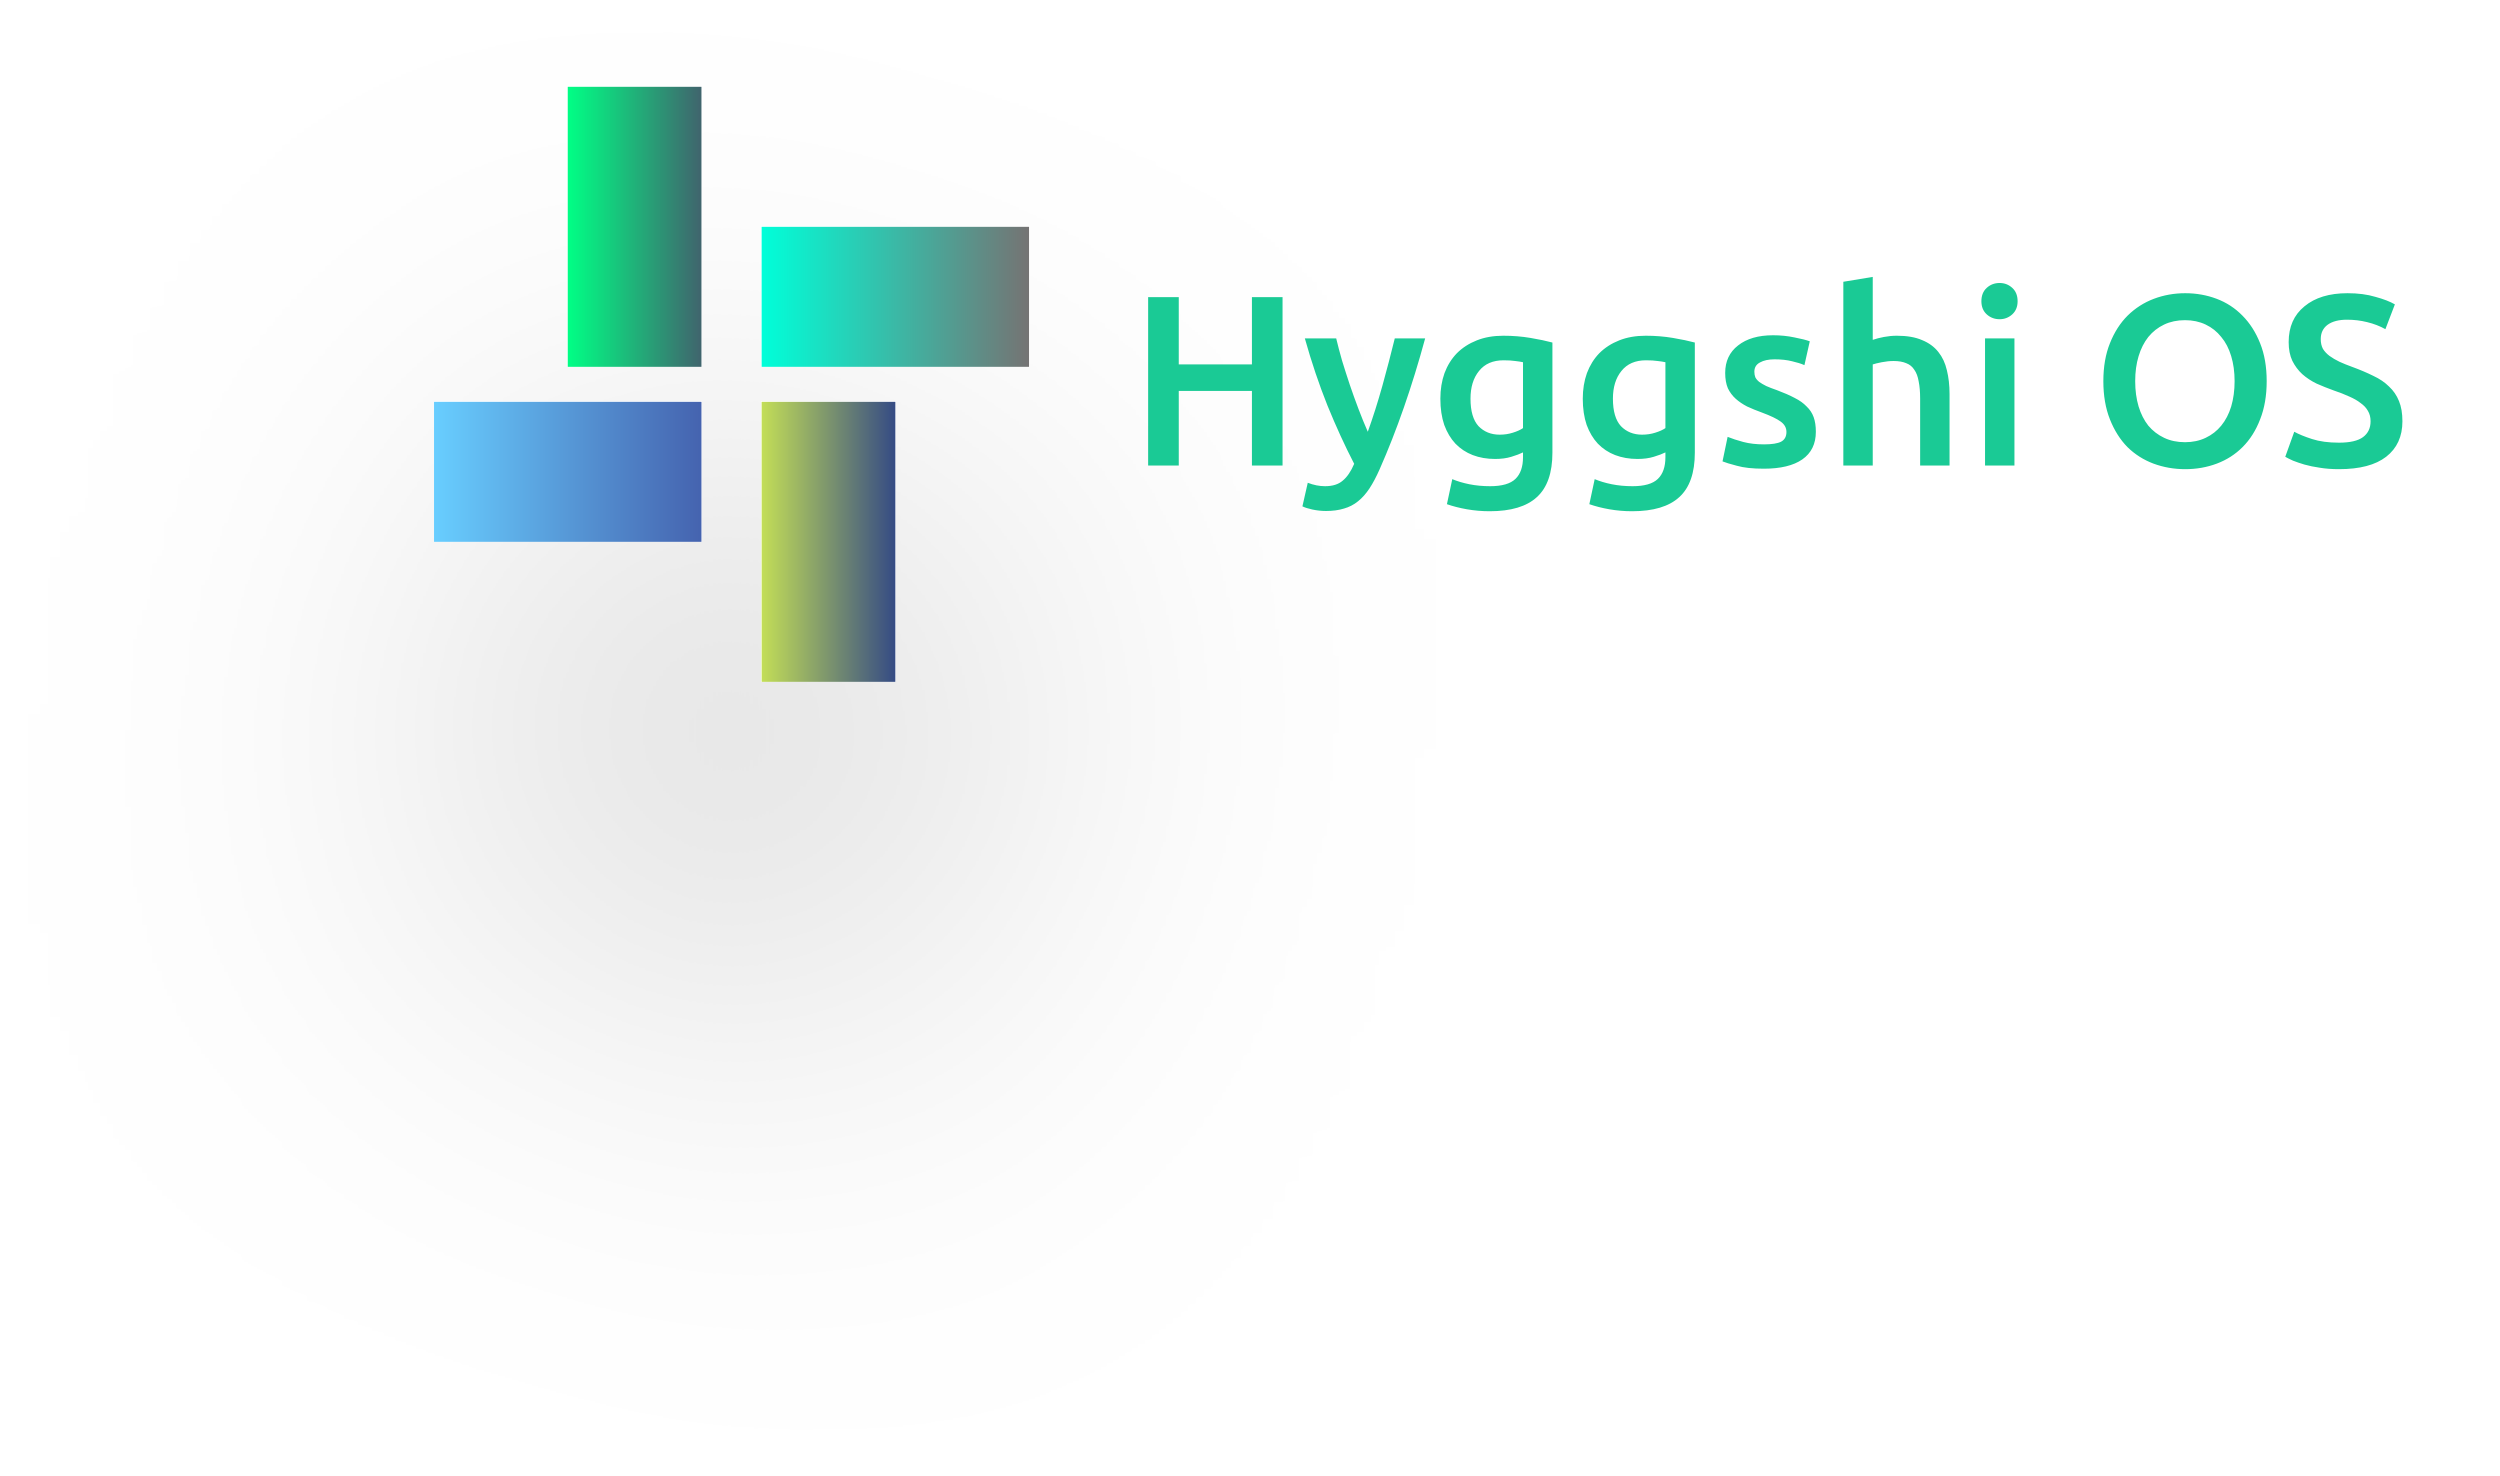
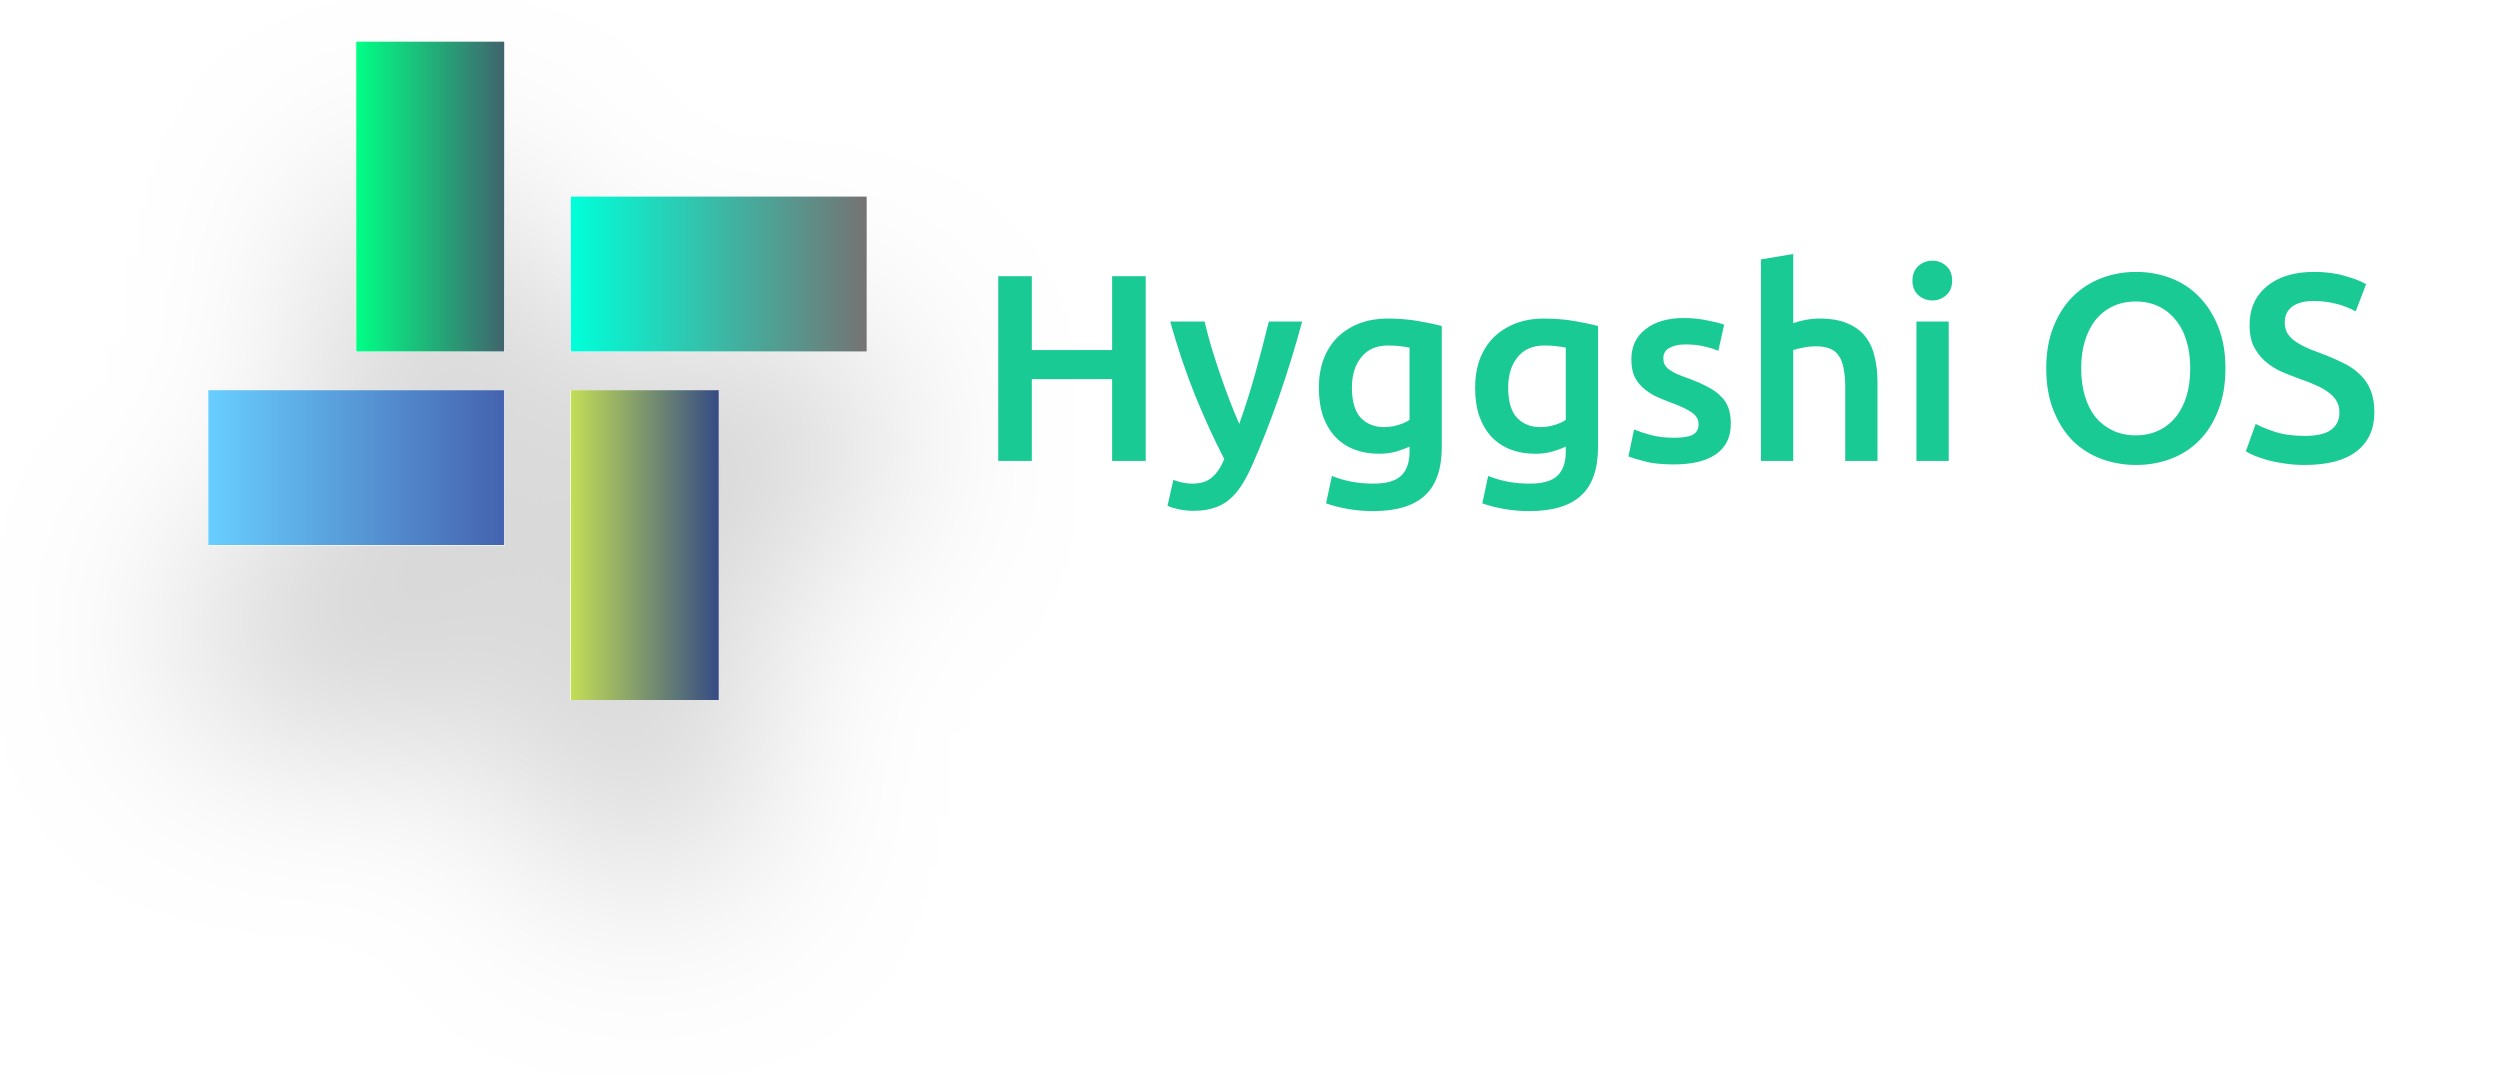
- <svg xmlns="http://www.w3.org/2000/svg" width="144" height="85" viewBox="0 0 144 85" fill="none">
+ <svg xmlns="http://www.w3.org/2000/svg" width="300" height="129" viewBox="0 0 300 129" fill="none">
  <g filter="url(#filter0_d_741_17)">
-     <rect x="32.702" y="5" width="7.702" height="16.129" fill="url(#paint0_linear_741_17)" />
-     <rect x="43.87" y="23.145" width="7.702" height="16.129" fill="url(#paint1_linear_741_17)" />
-     <rect x="25" y="31.209" width="8.064" height="15.404" transform="rotate(-90 25 31.209)" fill="url(#paint2_linear_741_17)" />
-     <path d="M43.87 21.129V13.065L59.273 13.065V21.129H43.87Z" fill="url(#paint3_linear_741_17)" />
+     <rect x="42.752" y="5" width="17.753" height="37.177" fill="url(#paint0_linear_741_17)" />
+     <rect x="68.495" y="46.822" width="17.753" height="37.177" fill="url(#paint1_linear_741_17)" />
+     <rect x="25" y="65.412" width="18.588" height="35.506" transform="rotate(-90 25 65.4121)" fill="url(#paint2_linear_741_17)" />
+     <path d="M68.495 42.178V23.589L104.001 23.589V42.178H68.495Z" fill="url(#paint3_linear_741_17)" />
  </g>
-   <path d="M72.111 17.113H73.875V26.814H72.111V22.517H67.897V26.814H66.133V17.113H67.897V20.991H72.111V17.113ZM82.089 19.492C81.333 22.274 80.456 24.794 79.457 27.052C79.27 27.473 79.079 27.832 78.883 28.131C78.687 28.429 78.468 28.677 78.225 28.872C77.983 29.069 77.712 29.209 77.413 29.293C77.115 29.386 76.769 29.433 76.377 29.433C76.116 29.433 75.855 29.404 75.593 29.349C75.341 29.293 75.15 29.232 75.019 29.166L75.327 27.808C75.663 27.939 75.995 28.005 76.321 28.005C76.76 28.005 77.1 27.897 77.343 27.683C77.595 27.477 77.814 27.155 78.001 26.716C77.469 25.69 76.956 24.57 76.461 23.357C75.976 22.143 75.542 20.855 75.159 19.492H76.965C77.058 19.884 77.171 20.309 77.301 20.767C77.441 21.224 77.591 21.691 77.749 22.166C77.908 22.633 78.076 23.1 78.253 23.567C78.43 24.033 78.608 24.467 78.785 24.869C79.084 24.038 79.364 23.156 79.625 22.223C79.886 21.28 80.124 20.37 80.339 19.492H82.089ZM84.701 22.965C84.701 23.683 84.855 24.21 85.163 24.547C85.48 24.873 85.886 25.037 86.381 25.037C86.652 25.037 86.904 24.999 87.137 24.924C87.38 24.85 87.576 24.761 87.725 24.659V20.864C87.604 20.837 87.454 20.813 87.277 20.794C87.1 20.767 86.876 20.753 86.605 20.753C85.989 20.753 85.518 20.958 85.191 21.369C84.864 21.77 84.701 22.302 84.701 22.965ZM89.419 26.073C89.419 27.239 89.12 28.093 88.523 28.634C87.935 29.176 87.03 29.447 85.807 29.447C85.359 29.447 84.92 29.409 84.491 29.334C84.071 29.26 83.688 29.162 83.343 29.041L83.651 27.599C83.94 27.72 84.267 27.818 84.631 27.892C85.004 27.967 85.406 28.005 85.835 28.005C86.516 28.005 87.002 27.864 87.291 27.584C87.58 27.305 87.725 26.889 87.725 26.338V26.058C87.557 26.142 87.333 26.227 87.053 26.311C86.782 26.395 86.47 26.436 86.115 26.436C85.648 26.436 85.219 26.362 84.827 26.212C84.444 26.063 84.113 25.844 83.833 25.555C83.562 25.265 83.348 24.906 83.189 24.477C83.04 24.038 82.965 23.534 82.965 22.965C82.965 22.433 83.044 21.942 83.203 21.494C83.371 21.047 83.609 20.664 83.917 20.346C84.234 20.029 84.617 19.782 85.065 19.605C85.513 19.427 86.022 19.338 86.591 19.338C87.142 19.338 87.664 19.381 88.159 19.465C88.654 19.549 89.074 19.637 89.419 19.73V26.073ZM92.904 22.965C92.904 23.683 93.058 24.21 93.366 24.547C93.683 24.873 94.089 25.037 94.584 25.037C94.855 25.037 95.107 24.999 95.34 24.924C95.583 24.85 95.779 24.761 95.928 24.659V20.864C95.807 20.837 95.657 20.813 95.48 20.794C95.303 20.767 95.079 20.753 94.808 20.753C94.192 20.753 93.721 20.958 93.394 21.369C93.067 21.77 92.904 22.302 92.904 22.965ZM97.622 26.073C97.622 27.239 97.323 28.093 96.726 28.634C96.138 29.176 95.233 29.447 94.01 29.447C93.562 29.447 93.123 29.409 92.694 29.334C92.274 29.26 91.891 29.162 91.546 29.041L91.854 27.599C92.143 27.72 92.47 27.818 92.834 27.892C93.207 27.967 93.609 28.005 94.038 28.005C94.719 28.005 95.205 27.864 95.494 27.584C95.783 27.305 95.928 26.889 95.928 26.338V26.058C95.76 26.142 95.536 26.227 95.256 26.311C94.985 26.395 94.673 26.436 94.318 26.436C93.851 26.436 93.422 26.362 93.03 26.212C92.647 26.063 92.316 25.844 92.036 25.555C91.765 25.265 91.551 24.906 91.392 24.477C91.243 24.038 91.168 23.534 91.168 22.965C91.168 22.433 91.247 21.942 91.406 21.494C91.574 21.047 91.812 20.664 92.12 20.346C92.437 20.029 92.82 19.782 93.268 19.605C93.716 19.427 94.225 19.338 94.794 19.338C95.345 19.338 95.867 19.381 96.362 19.465C96.857 19.549 97.277 19.637 97.622 19.73V26.073ZM101.611 25.596C102.059 25.596 102.386 25.545 102.591 25.442C102.797 25.331 102.899 25.144 102.899 24.883C102.899 24.64 102.787 24.439 102.563 24.28C102.349 24.122 101.989 23.949 101.485 23.762C101.177 23.651 100.893 23.534 100.631 23.413C100.379 23.282 100.16 23.133 99.973 22.965C99.787 22.797 99.637 22.596 99.525 22.363C99.423 22.12 99.371 21.826 99.371 21.48C99.371 20.808 99.619 20.281 100.113 19.898C100.608 19.506 101.28 19.311 102.129 19.311C102.559 19.311 102.969 19.352 103.361 19.436C103.753 19.511 104.047 19.586 104.243 19.66L103.935 21.032C103.749 20.948 103.511 20.874 103.221 20.808C102.932 20.734 102.596 20.697 102.213 20.697C101.868 20.697 101.588 20.757 101.373 20.878C101.159 20.991 101.051 21.168 101.051 21.41C101.051 21.532 101.07 21.639 101.107 21.733C101.154 21.826 101.229 21.915 101.331 21.998C101.434 22.073 101.569 22.152 101.737 22.236C101.905 22.311 102.111 22.39 102.353 22.474C102.755 22.624 103.095 22.773 103.375 22.922C103.655 23.062 103.884 23.226 104.061 23.413C104.248 23.59 104.383 23.795 104.467 24.029C104.551 24.262 104.593 24.542 104.593 24.869C104.593 25.569 104.332 26.101 103.809 26.465C103.296 26.819 102.559 26.997 101.597 26.997C100.953 26.997 100.435 26.941 100.043 26.828C99.651 26.726 99.376 26.642 99.217 26.576L99.511 25.163C99.763 25.265 100.062 25.363 100.407 25.456C100.762 25.55 101.163 25.596 101.611 25.596ZM106.176 26.814V16.23L107.87 15.95V19.576C108.056 19.511 108.271 19.455 108.514 19.409C108.766 19.362 109.013 19.338 109.256 19.338C109.844 19.338 110.329 19.422 110.712 19.59C111.104 19.749 111.416 19.978 111.65 20.276C111.883 20.566 112.046 20.916 112.14 21.326C112.242 21.737 112.294 22.195 112.294 22.698V26.814H110.6V22.965C110.6 22.573 110.572 22.241 110.516 21.971C110.469 21.691 110.385 21.466 110.264 21.299C110.152 21.121 109.998 20.995 109.802 20.921C109.606 20.837 109.363 20.794 109.074 20.794C108.85 20.794 108.621 20.818 108.388 20.864C108.154 20.911 107.982 20.953 107.87 20.991V26.814H106.176ZM116.032 26.814H114.338V19.492H116.032V26.814ZM116.214 17.351C116.214 17.668 116.111 17.92 115.906 18.107C115.701 18.293 115.458 18.387 115.178 18.387C114.889 18.387 114.641 18.293 114.436 18.107C114.231 17.92 114.128 17.668 114.128 17.351C114.128 17.024 114.231 16.767 114.436 16.581C114.641 16.394 114.889 16.3 115.178 16.3C115.458 16.3 115.701 16.394 115.906 16.581C116.111 16.767 116.214 17.024 116.214 17.351ZM122.987 21.956C122.987 22.488 123.052 22.974 123.183 23.413C123.313 23.842 123.5 24.21 123.743 24.518C123.995 24.817 124.298 25.05 124.653 25.218C125.007 25.387 125.409 25.471 125.857 25.471C126.295 25.471 126.692 25.387 127.047 25.218C127.401 25.05 127.7 24.817 127.943 24.518C128.195 24.21 128.386 23.842 128.517 23.413C128.647 22.974 128.713 22.488 128.713 21.956C128.713 21.424 128.647 20.944 128.517 20.515C128.386 20.076 128.195 19.707 127.943 19.409C127.7 19.101 127.401 18.863 127.047 18.695C126.692 18.526 126.295 18.442 125.857 18.442C125.409 18.442 125.007 18.526 124.653 18.695C124.298 18.863 123.995 19.101 123.743 19.409C123.5 19.716 123.313 20.085 123.183 20.515C123.052 20.944 122.987 21.424 122.987 21.956ZM130.561 21.956C130.561 22.787 130.435 23.52 130.183 24.154C129.94 24.789 129.604 25.321 129.175 25.75C128.755 26.171 128.26 26.488 127.691 26.703C127.121 26.917 126.515 27.024 125.871 27.024C125.227 27.024 124.615 26.917 124.037 26.703C123.467 26.488 122.968 26.171 122.539 25.75C122.119 25.321 121.783 24.789 121.531 24.154C121.279 23.52 121.153 22.787 121.153 21.956C121.153 21.126 121.279 20.398 121.531 19.773C121.783 19.138 122.123 18.606 122.553 18.177C122.991 17.747 123.495 17.425 124.065 17.21C124.634 16.996 125.236 16.889 125.871 16.889C126.505 16.889 127.107 16.996 127.677 17.21C128.246 17.425 128.741 17.747 129.161 18.177C129.59 18.606 129.931 19.138 130.183 19.773C130.435 20.398 130.561 21.126 130.561 21.956ZM134.725 25.498C135.36 25.498 135.822 25.391 136.111 25.177C136.4 24.962 136.545 24.659 136.545 24.267C136.545 24.033 136.494 23.832 136.391 23.665C136.298 23.497 136.158 23.347 135.971 23.216C135.794 23.076 135.574 22.951 135.313 22.838C135.052 22.717 134.753 22.601 134.417 22.488C134.081 22.367 133.754 22.236 133.437 22.096C133.129 21.947 132.854 21.765 132.611 21.55C132.378 21.336 132.186 21.079 132.037 20.78C131.897 20.482 131.827 20.122 131.827 19.703C131.827 18.825 132.13 18.139 132.737 17.645C133.344 17.14 134.17 16.889 135.215 16.889C135.822 16.889 136.358 16.959 136.825 17.099C137.301 17.229 137.674 17.374 137.945 17.532L137.399 18.96C137.082 18.783 136.732 18.648 136.349 18.555C135.976 18.461 135.588 18.415 135.187 18.415C134.711 18.415 134.338 18.512 134.067 18.709C133.806 18.904 133.675 19.18 133.675 19.535C133.675 19.749 133.717 19.936 133.801 20.095C133.894 20.244 134.02 20.379 134.179 20.5C134.347 20.622 134.538 20.734 134.753 20.837C134.977 20.939 135.22 21.037 135.481 21.131C135.938 21.299 136.344 21.471 136.699 21.648C137.063 21.817 137.366 22.022 137.609 22.265C137.861 22.498 138.052 22.778 138.183 23.105C138.314 23.422 138.379 23.809 138.379 24.267C138.379 25.144 138.066 25.825 137.441 26.311C136.825 26.787 135.92 27.024 134.725 27.024C134.324 27.024 133.955 26.997 133.619 26.941C133.292 26.894 132.998 26.833 132.737 26.759C132.485 26.684 132.266 26.609 132.079 26.535C131.892 26.451 131.743 26.376 131.631 26.311L132.149 24.869C132.401 25.009 132.742 25.148 133.171 25.288C133.6 25.428 134.118 25.498 134.725 25.498Z" fill="#1ACA95" />
+   <path d="M133.453 33.14H137.485V55.316H133.453V45.492H123.821V55.316H119.789V33.14H123.821V42.004H133.453V33.14ZM156.261 38.58C154.533 44.938 152.527 50.698 150.245 55.86C149.818 56.82 149.381 57.642 148.933 58.324C148.485 59.007 147.983 59.572 147.429 60.02C146.874 60.468 146.255 60.788 145.573 60.98C144.89 61.194 144.101 61.3 143.205 61.3C142.607 61.3 142.01 61.236 141.413 61.108C140.837 60.98 140.399 60.842 140.101 60.692L140.805 57.588C141.573 57.887 142.33 58.036 143.077 58.036C144.079 58.036 144.858 57.791 145.413 57.3C145.989 56.831 146.49 56.095 146.917 55.092C145.701 52.746 144.527 50.186 143.397 47.412C142.287 44.639 141.295 41.695 140.421 38.58H144.549C144.762 39.476 145.018 40.447 145.317 41.492C145.637 42.538 145.978 43.604 146.341 44.692C146.703 45.759 147.087 46.826 147.493 47.892C147.898 48.959 148.303 49.951 148.709 50.868C149.391 48.97 150.031 46.954 150.629 44.82C151.226 42.666 151.77 40.586 152.261 38.58H156.261ZM162.231 46.516C162.231 48.159 162.583 49.364 163.287 50.132C164.012 50.879 164.94 51.252 166.071 51.252C166.689 51.252 167.265 51.167 167.799 50.996C168.353 50.826 168.801 50.623 169.143 50.388V41.716C168.865 41.652 168.524 41.599 168.119 41.556C167.713 41.492 167.201 41.46 166.583 41.46C165.175 41.46 164.097 41.93 163.351 42.868C162.604 43.786 162.231 45.002 162.231 46.516ZM173.015 53.62C173.015 56.287 172.332 58.239 170.967 59.476C169.623 60.714 167.553 61.332 164.759 61.332C163.735 61.332 162.732 61.247 161.751 61.076C160.791 60.906 159.916 60.682 159.127 60.404L159.831 57.108C160.492 57.386 161.239 57.61 162.071 57.78C162.924 57.951 163.841 58.036 164.823 58.036C166.38 58.036 167.489 57.716 168.151 57.076C168.812 56.436 169.143 55.487 169.143 54.228V53.588C168.759 53.78 168.247 53.972 167.607 54.164C166.988 54.356 166.273 54.452 165.463 54.452C164.396 54.452 163.415 54.282 162.519 53.94C161.644 53.599 160.887 53.098 160.247 52.436C159.628 51.775 159.137 50.954 158.775 49.972C158.433 48.97 158.263 47.818 158.263 46.516C158.263 45.3 158.444 44.18 158.807 43.156C159.191 42.132 159.735 41.258 160.439 40.532C161.164 39.807 162.039 39.242 163.063 38.836C164.087 38.431 165.249 38.228 166.551 38.228C167.809 38.228 169.004 38.324 170.135 38.516C171.265 38.708 172.225 38.911 173.015 39.124V53.62ZM180.981 46.516C180.981 48.159 181.333 49.364 182.037 50.132C182.762 50.879 183.69 51.252 184.821 51.252C185.439 51.252 186.015 51.167 186.549 50.996C187.103 50.826 187.551 50.623 187.893 50.388V41.716C187.615 41.652 187.274 41.599 186.869 41.556C186.463 41.492 185.951 41.46 185.333 41.46C183.925 41.46 182.847 41.93 182.101 42.868C181.354 43.786 180.981 45.002 180.981 46.516ZM191.765 53.62C191.765 56.287 191.082 58.239 189.717 59.476C188.373 60.714 186.303 61.332 183.509 61.332C182.485 61.332 181.482 61.247 180.501 61.076C179.541 60.906 178.666 60.682 177.877 60.404L178.581 57.108C179.242 57.386 179.989 57.61 180.821 57.78C181.674 57.951 182.591 58.036 183.573 58.036C185.13 58.036 186.239 57.716 186.901 57.076C187.562 56.436 187.893 55.487 187.893 54.228V53.588C187.509 53.78 186.997 53.972 186.357 54.164C185.738 54.356 185.023 54.452 184.213 54.452C183.146 54.452 182.165 54.282 181.269 53.94C180.394 53.599 179.637 53.098 178.997 52.436C178.378 51.775 177.887 50.954 177.525 49.972C177.183 48.97 177.013 47.818 177.013 46.516C177.013 45.3 177.194 44.18 177.557 43.156C177.941 42.132 178.485 41.258 179.189 40.532C179.914 39.807 180.789 39.242 181.813 38.836C182.837 38.431 183.999 38.228 185.301 38.228C186.559 38.228 187.754 38.324 188.885 38.516C190.015 38.708 190.975 38.911 191.765 39.124V53.62ZM200.883 52.532C201.907 52.532 202.653 52.415 203.123 52.18C203.592 51.924 203.827 51.498 203.827 50.9C203.827 50.346 203.571 49.887 203.059 49.524C202.568 49.162 201.747 48.767 200.595 48.34C199.891 48.084 199.24 47.818 198.643 47.54C198.067 47.242 197.565 46.9 197.139 46.516C196.712 46.132 196.371 45.674 196.115 45.14C195.88 44.586 195.763 43.914 195.763 43.124C195.763 41.588 196.328 40.383 197.459 39.508C198.589 38.612 200.125 38.164 202.067 38.164C203.048 38.164 203.987 38.26 204.883 38.452C205.779 38.623 206.451 38.794 206.899 38.964L206.195 42.1C205.768 41.908 205.224 41.738 204.563 41.588C203.901 41.418 203.133 41.332 202.259 41.332C201.469 41.332 200.829 41.471 200.339 41.748C199.848 42.004 199.603 42.41 199.603 42.964C199.603 43.242 199.645 43.487 199.731 43.7C199.837 43.914 200.008 44.116 200.243 44.308C200.477 44.479 200.787 44.66 201.171 44.852C201.555 45.023 202.024 45.204 202.579 45.396C203.496 45.738 204.275 46.079 204.915 46.42C205.555 46.74 206.077 47.114 206.483 47.54C206.909 47.946 207.219 48.415 207.411 48.948C207.603 49.482 207.699 50.122 207.699 50.868C207.699 52.468 207.101 53.684 205.907 54.516C204.733 55.327 203.048 55.732 200.851 55.732C199.379 55.732 198.195 55.604 197.299 55.348C196.403 55.114 195.773 54.922 195.411 54.772L196.083 51.54C196.659 51.775 197.341 51.999 198.131 52.212C198.941 52.426 199.859 52.532 200.883 52.532ZM211.316 55.316V31.124L215.188 30.484V38.772C215.614 38.623 216.105 38.495 216.66 38.388C217.236 38.282 217.801 38.228 218.356 38.228C219.7 38.228 220.809 38.42 221.684 38.804C222.58 39.167 223.294 39.69 223.828 40.372C224.361 41.034 224.734 41.834 224.948 42.772C225.182 43.711 225.3 44.756 225.3 45.908V55.316H221.428V46.516C221.428 45.62 221.364 44.863 221.236 44.244C221.129 43.604 220.937 43.092 220.66 42.708C220.404 42.303 220.052 42.015 219.604 41.844C219.156 41.652 218.601 41.556 217.94 41.556C217.428 41.556 216.905 41.61 216.372 41.716C215.838 41.823 215.444 41.919 215.188 42.004V55.316H211.316ZM233.845 55.316H229.973V38.58H233.845V55.316ZM234.261 33.684C234.261 34.41 234.026 34.986 233.557 35.412C233.087 35.839 232.533 36.052 231.893 36.052C231.231 36.052 230.666 35.839 230.197 35.412C229.727 34.986 229.493 34.41 229.493 33.684C229.493 32.938 229.727 32.351 230.197 31.924C230.666 31.498 231.231 31.284 231.893 31.284C232.533 31.284 233.087 31.498 233.557 31.924C234.026 32.351 234.261 32.938 234.261 33.684ZM249.741 44.212C249.741 45.428 249.89 46.538 250.189 47.54C250.488 48.522 250.914 49.364 251.469 50.068C252.045 50.751 252.738 51.284 253.549 51.668C254.36 52.052 255.277 52.244 256.301 52.244C257.304 52.244 258.21 52.052 259.021 51.668C259.832 51.284 260.514 50.751 261.069 50.068C261.645 49.364 262.082 48.522 262.381 47.54C262.68 46.538 262.829 45.428 262.829 44.212C262.829 42.996 262.68 41.898 262.381 40.916C262.082 39.914 261.645 39.071 261.069 38.388C260.514 37.684 259.832 37.14 259.021 36.756C258.21 36.372 257.304 36.18 256.301 36.18C255.277 36.18 254.36 36.372 253.549 36.756C252.738 37.14 252.045 37.684 251.469 38.388C250.914 39.092 250.488 39.935 250.189 40.916C249.89 41.898 249.741 42.996 249.741 44.212ZM267.053 44.212C267.053 46.111 266.765 47.786 266.189 49.236C265.634 50.687 264.866 51.903 263.885 52.884C262.925 53.844 261.794 54.57 260.493 55.06C259.192 55.551 257.805 55.796 256.333 55.796C254.861 55.796 253.464 55.551 252.141 55.06C250.84 54.57 249.698 53.844 248.717 52.884C247.757 51.903 246.989 50.687 246.413 49.236C245.837 47.786 245.549 46.111 245.549 44.212C245.549 42.314 245.837 40.65 246.413 39.22C246.989 37.77 247.768 36.554 248.749 35.572C249.752 34.591 250.904 33.855 252.205 33.364C253.506 32.874 254.882 32.628 256.333 32.628C257.784 32.628 259.16 32.874 260.461 33.364C261.762 33.855 262.893 34.591 263.853 35.572C264.834 36.554 265.613 37.77 266.189 39.22C266.765 40.65 267.053 42.314 267.053 44.212ZM276.571 52.308C278.022 52.308 279.078 52.063 279.739 51.572C280.4 51.082 280.731 50.388 280.731 49.492C280.731 48.959 280.614 48.5 280.379 48.116C280.166 47.732 279.846 47.391 279.419 47.092C279.014 46.772 278.512 46.484 277.915 46.228C277.318 45.951 276.635 45.684 275.867 45.428C275.099 45.151 274.352 44.852 273.627 44.532C272.923 44.191 272.294 43.775 271.739 43.284C271.206 42.794 270.768 42.207 270.427 41.524C270.107 40.842 269.947 40.02 269.947 39.06C269.947 37.055 270.64 35.487 272.027 34.356C273.414 33.204 275.302 32.628 277.691 32.628C279.078 32.628 280.304 32.788 281.371 33.108C282.459 33.407 283.312 33.738 283.931 34.1L282.683 37.364C281.958 36.959 281.158 36.65 280.283 36.436C279.43 36.223 278.544 36.116 277.627 36.116C276.539 36.116 275.686 36.34 275.067 36.788C274.47 37.236 274.171 37.866 274.171 38.676C274.171 39.167 274.267 39.594 274.459 39.956C274.672 40.298 274.96 40.607 275.323 40.884C275.707 41.162 276.144 41.418 276.635 41.652C277.147 41.887 277.702 42.111 278.299 42.324C279.344 42.708 280.272 43.103 281.083 43.508C281.915 43.892 282.608 44.362 283.163 44.916C283.739 45.45 284.176 46.09 284.475 46.836C284.774 47.562 284.923 48.447 284.923 49.492C284.923 51.498 284.208 53.055 282.779 54.164C281.371 55.252 279.302 55.796 276.571 55.796C275.654 55.796 274.811 55.732 274.043 55.604C273.296 55.498 272.624 55.359 272.027 55.188C271.451 55.018 270.95 54.847 270.523 54.676C270.096 54.484 269.755 54.314 269.499 54.164L270.683 50.868C271.259 51.188 272.038 51.508 273.019 51.828C274 52.148 275.184 52.308 276.571 52.308Z" fill="#1ACA95" />
  <defs>
-     <filter id="filter0_d_741_17" x="0" y="0" width="84.273" height="84.273" filterUnits="userSpaceOnUse" color-interpolation-filters="sRGB">
+     <filter id="filter0_d_741_17" x="0" y="0" width="129" height="129" filterUnits="userSpaceOnUse" color-interpolation-filters="sRGB">
      <feFlood flood-opacity="0" result="BackgroundImageFix" />
      <feColorMatrix in="SourceAlpha" type="matrix" values="0 0 0 0 0 0 0 0 0 0 0 0 0 0 0 0 0 0 127 0" result="hardAlpha" />
      <feOffset dy="20" />
      <feGaussianBlur stdDeviation="12.5" />
      <feComposite in2="hardAlpha" operator="out" />
      <feColorMatrix type="matrix" values="0 0 0 0 0 0 0 0 0 0 0 0 0 0 0 0 0 0 0.25 0" />
      <feBlend mode="normal" in2="BackgroundImageFix" result="effect1_dropShadow_741_17" />
      <feBlend mode="normal" in="SourceGraphic" in2="effect1_dropShadow_741_17" result="shape" />
    </filter>
-     <linearGradient id="paint0_linear_741_17" x1="32.702" y1="12.868" x2="40.404" y2="12.868" gradientUnits="userSpaceOnUse">
+     <linearGradient id="paint0_linear_741_17" x1="42.752" y1="23.136" x2="60.505" y2="23.136" gradientUnits="userSpaceOnUse">
      <stop stop-color="#00FF85" />
      <stop offset="1" stop-color="#40646D" />
    </linearGradient>
-     <linearGradient id="paint1_linear_741_17" x1="43.87" y1="31.209" x2="51.572" y2="31.209" gradientUnits="userSpaceOnUse">
+     <linearGradient id="paint1_linear_741_17" x1="68.495" y1="65.411" x2="86.248" y2="65.411" gradientUnits="userSpaceOnUse">
      <stop stop-color="#C3DE57" />
      <stop offset="1" stop-color="#354B84" />
    </linearGradient>
-     <linearGradient id="paint2_linear_741_17" x1="29.032" y1="31.209" x2="29.032" y2="46.613" gradientUnits="userSpaceOnUse">
+     <linearGradient id="paint2_linear_741_17" x1="34.294" y1="65.412" x2="34.294" y2="100.918" gradientUnits="userSpaceOnUse">
      <stop stop-color="#68CEFF" />
      <stop offset="1" stop-color="#4563AF" />
    </linearGradient>
-     <linearGradient id="paint3_linear_741_17" x1="59.273" y1="17.097" x2="43.87" y2="17.097" gradientUnits="userSpaceOnUse">
+     <linearGradient id="paint3_linear_741_17" x1="104.001" y1="32.883" x2="68.495" y2="32.883" gradientUnits="userSpaceOnUse">
      <stop stop-color="#757373" />
      <stop offset="1" stop-color="#00FFD9" />
    </linearGradient>
  </defs>
</svg>
